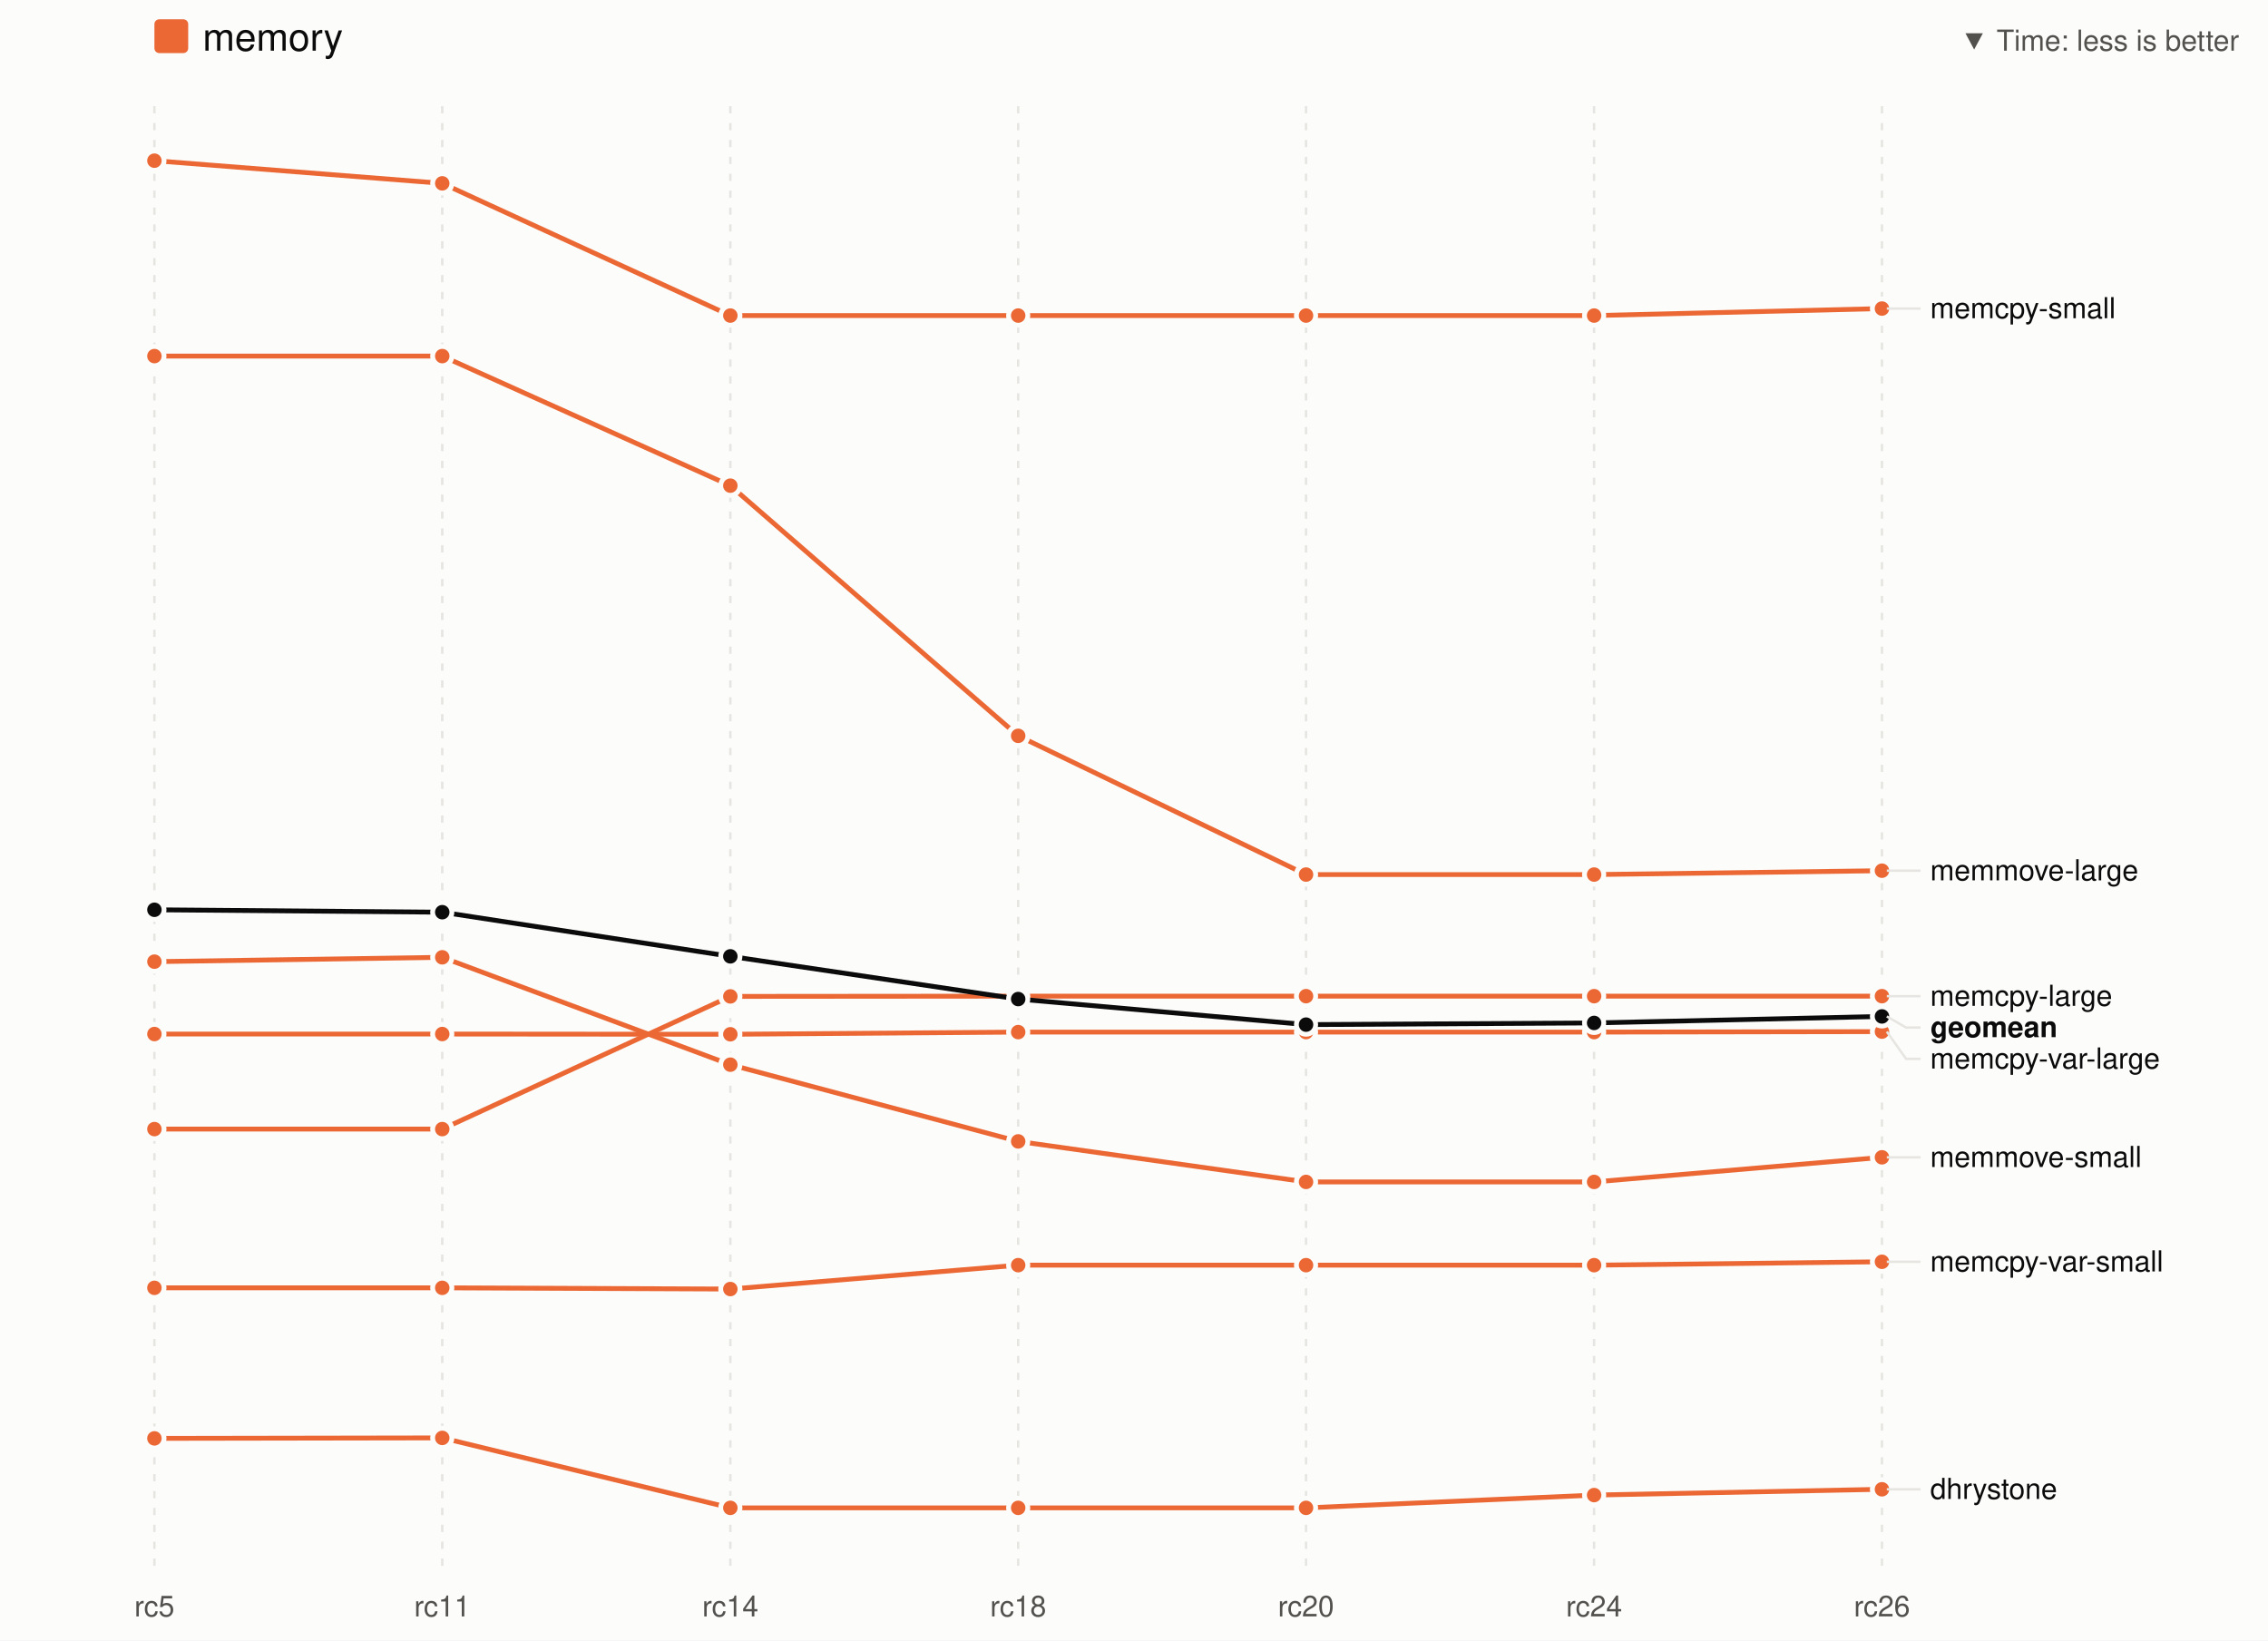
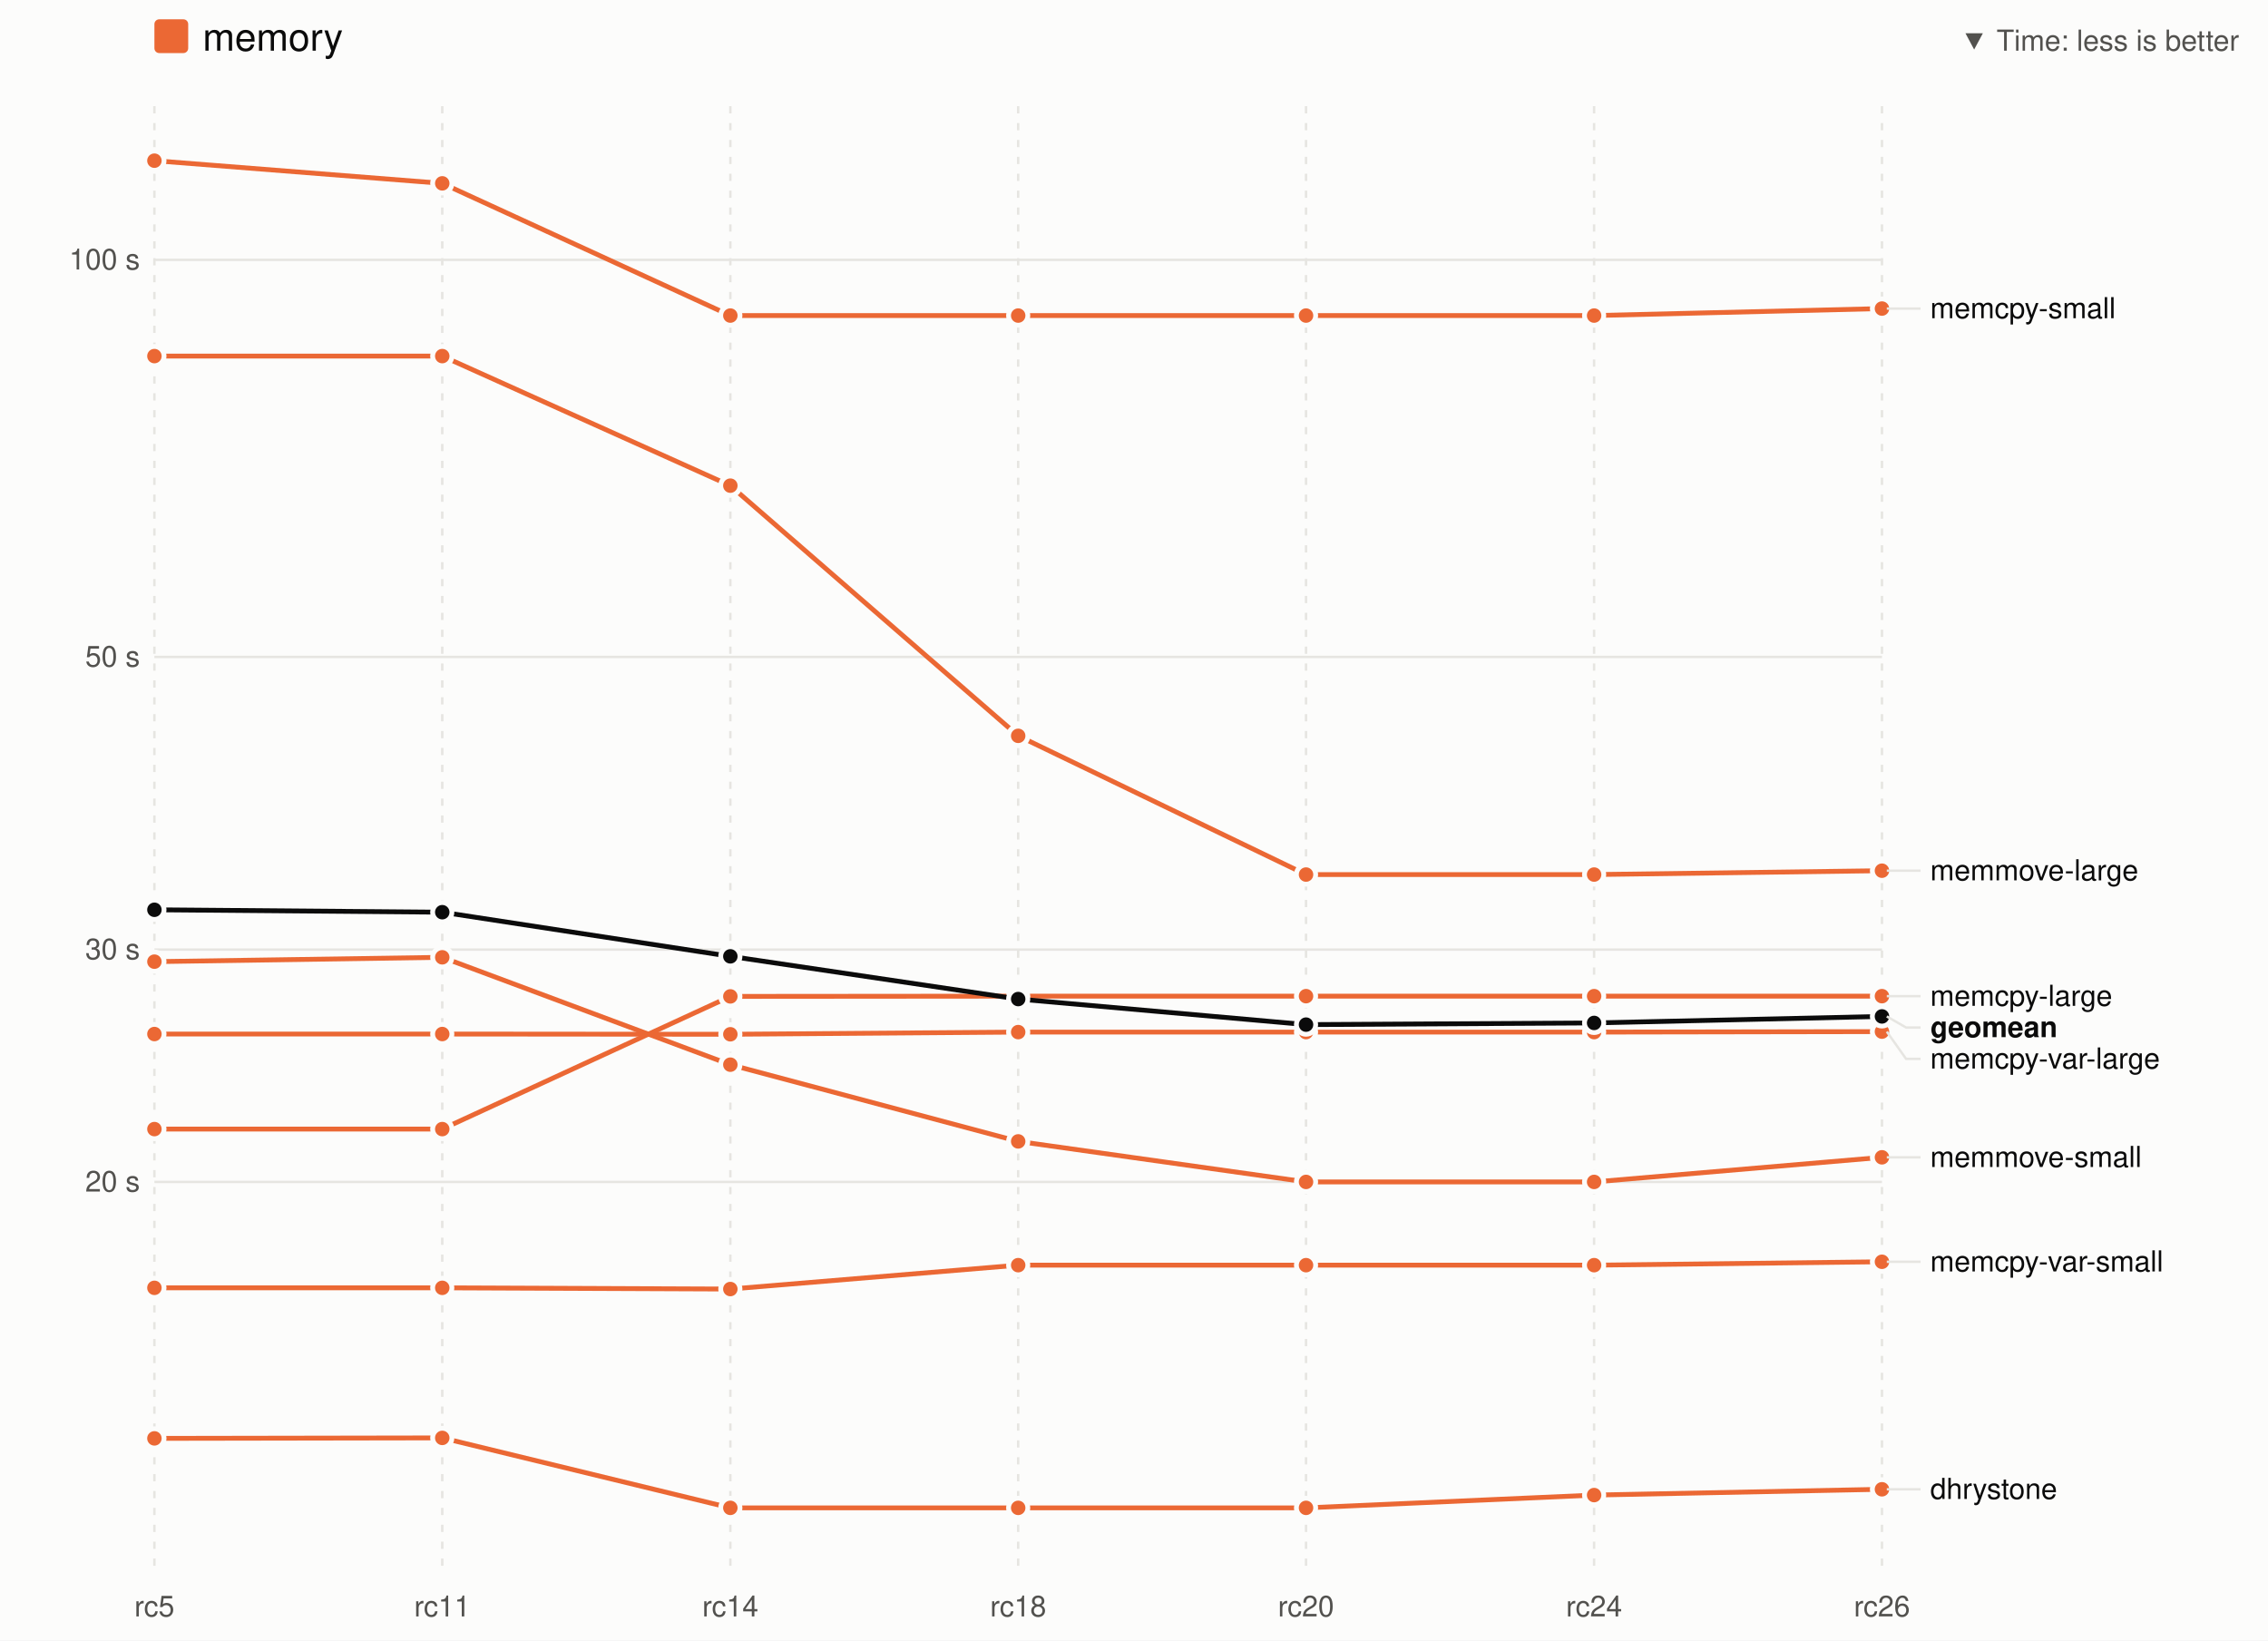
<svg xmlns="http://www.w3.org/2000/svg" width="940" height="680" viewBox="0 0 940 680" role="img" aria-label="GCC 16.2 releases on benchwork-000 on a 68000, memory benchmarks, time in ms">
  <style>.t{font-family:system-ui,-apple-system,'Segoe UI',Helvetica,Arial,sans-serif;font-size:12px;fill:#0b0b0b}.t.muted{fill:#52514e}.t.big{font-size:16px}.t.name{font-weight:600}.t.axis{fill:#52514e;font-size:12px}.grid{stroke:#e6e5e1;stroke-width:1}.ref{stroke:#0b0b0b;stroke-width:2}.bg{fill:#fcfcfb}.ring{stroke:#fcfcfb;stroke-width:2}.dot{fill:#0b0b0b}.s0{fill:#2a78d6}.k0{stroke:#2a78d6}.s1{fill:#eb6834}.k1{stroke:#eb6834}.s2{fill:#1baf7a}.k2{stroke:#1baf7a}.s3{fill:#eda100}.k3{stroke:#eda100}.s4{fill:#e87ba4}.k4{stroke:#e87ba4}.s5{fill:#8a63d2}.k5{stroke:#8a63d2}@media(prefers-color-scheme:dark){.t{fill:#ffffff}.t.muted{fill:#c3c2b7}.t.axis{fill:#c3c2b7}.grid{stroke:#333331}.ref{stroke:#ffffff}.bg{fill:#1a1a19}.ring{stroke:#1a1a19}.dot{fill:#ffffff}.s0{fill:#3987e5}.k0{stroke:#3987e5}.s1{fill:#d95926}.k1{stroke:#d95926}.s2{fill:#199e70}.k2{stroke:#199e70}.s3{fill:#c98500}.k3{stroke:#c98500}.s4{fill:#d55181}.k4{stroke:#d55181}.s5{fill:#9d7be0}.k5{stroke:#9d7be0}}</style>
  <rect class="bg" width="940" height="680" />
  <text class="t muted" x="928" y="21" text-anchor="end">▼ Time: less is better</text>
  <rect class="s1" x="64" y="8" width="14" height="14" rx="2" />
  <text class="t big" x="84" y="21">memory</text>
  <line class="grid" x1="64.0" y1="44" x2="64.0" y2="650" stroke-dasharray="3 4" />
  <line class="grid" x1="183.3" y1="44" x2="183.3" y2="650" stroke-dasharray="3 4" />
  <line class="grid" x1="302.7" y1="44" x2="302.7" y2="650" stroke-dasharray="3 4" />
  <line class="grid" x1="422.0" y1="44" x2="422.0" y2="650" stroke-dasharray="3 4" />
  <line class="grid" x1="541.3" y1="44" x2="541.3" y2="650" stroke-dasharray="3 4" />
  <line class="grid" x1="660.7" y1="44" x2="660.7" y2="650" stroke-dasharray="3 4" />
  <line class="grid" x1="780.0" y1="44" x2="780.0" y2="650" stroke-dasharray="3 4" />
+   <line class="grid" x1="64" y1="489.9" x2="780" y2="489.9" />
+   <text class="t axis" x="58" y="493.9" text-anchor="end">20 s</text>
+   <line class="grid" x1="64" y1="393.6" x2="780" y2="393.6" />
+   <text class="t axis" x="58" y="397.6" text-anchor="end">30 s</text>
+   <line class="grid" x1="64" y1="272.3" x2="780" y2="272.3" />
+   <text class="t axis" x="58" y="276.3" text-anchor="end">50 s</text>
+   <line class="grid" x1="64" y1="107.7" x2="780" y2="107.7" />
+   <text class="t axis" x="58" y="111.7" text-anchor="end">100 s</text>
  <text class="t axis" x="64.0" y="670" text-anchor="middle">rc5</text>
  <text class="t axis" x="183.3" y="670" text-anchor="middle">rc11</text>
  <text class="t axis" x="302.7" y="670" text-anchor="middle">rc14</text>
  <text class="t axis" x="422.0" y="670" text-anchor="middle">rc18</text>
  <text class="t axis" x="541.3" y="670" text-anchor="middle">rc20</text>
  <text class="t axis" x="660.7" y="670" text-anchor="middle">rc24</text>
  <text class="t axis" x="780.0" y="670" text-anchor="middle">rc26</text>
  <path class="k1" d="M64.0,596.2L183.3,596.0L302.7,625.0L422.0,625.0L541.3,625.0L660.7,619.7L780.0,617.3" fill="none" stroke-width="2" stroke-linejoin="round" />
  <circle class="s1 ring" cx="64.0" cy="596.2" r="4" />
  <circle cx="64.0" cy="596.2" r="7" fill="transparent" />
  <circle class="s1 ring" cx="183.3" cy="596.0" r="4" />
  <circle cx="183.3" cy="596.0" r="7" fill="transparent" />
  <circle class="s1 ring" cx="302.7" cy="625.0" r="4" />
  <circle cx="302.7" cy="625.0" r="7" fill="transparent" />
  <circle class="s1 ring" cx="422.0" cy="625.0" r="4" />
  <circle cx="422.0" cy="625.0" r="7" fill="transparent" />
  <circle class="s1 ring" cx="541.3" cy="625.0" r="4" />
  <circle cx="541.3" cy="625.0" r="7" fill="transparent" />
  <circle class="s1 ring" cx="660.7" cy="619.7" r="4" />
  <circle cx="660.7" cy="619.7" r="7" fill="transparent" />
  <circle class="s1 ring" cx="780.0" cy="617.3" r="4" />
  <circle cx="780.0" cy="617.3" r="7" fill="transparent" />
  <path class="grid" d="M782,617.3 L790,617.3 h6" fill="none" />
  <text class="t" x="800" y="621.3">dhrystone</text>
  <path class="k1" d="M64.0,66.6L183.3,76.0L302.7,130.8L422.0,130.8L541.3,130.8L660.7,130.8L780.0,127.9" fill="none" stroke-width="2" stroke-linejoin="round" />
  <circle class="s1 ring" cx="64.0" cy="66.6" r="4" />
  <circle cx="64.0" cy="66.6" r="7" fill="transparent" />
  <circle class="s1 ring" cx="183.3" cy="76.0" r="4" />
  <circle cx="183.3" cy="76.0" r="7" fill="transparent" />
  <circle class="s1 ring" cx="302.7" cy="130.8" r="4" />
  <circle cx="302.7" cy="130.8" r="7" fill="transparent" />
  <circle class="s1 ring" cx="422.0" cy="130.8" r="4" />
  <circle cx="422.0" cy="130.8" r="7" fill="transparent" />
  <circle class="s1 ring" cx="541.3" cy="130.8" r="4" />
  <circle cx="541.3" cy="130.8" r="7" fill="transparent" />
  <circle class="s1 ring" cx="660.7" cy="130.8" r="4" />
  <circle cx="660.7" cy="130.8" r="7" fill="transparent" />
  <circle class="s1 ring" cx="780.0" cy="127.9" r="4" />
  <circle cx="780.0" cy="127.9" r="7" fill="transparent" />
  <path class="grid" d="M782,127.9 L790,127.9 h6" fill="none" />
  <text class="t" x="800" y="131.9">memcpy-small</text>
  <path class="k1" d="M64.0,468.0L183.3,468.0L302.7,413.0L422.0,412.9L541.3,412.9L660.7,412.9L780.0,412.9" fill="none" stroke-width="2" stroke-linejoin="round" />
  <circle class="s1 ring" cx="64.0" cy="468.0" r="4" />
  <circle cx="64.0" cy="468.0" r="7" fill="transparent" />
  <circle class="s1 ring" cx="183.3" cy="468.0" r="4" />
  <circle cx="183.3" cy="468.0" r="7" fill="transparent" />
  <circle class="s1 ring" cx="302.7" cy="413.0" r="4" />
  <circle cx="302.7" cy="413.0" r="7" fill="transparent" />
  <circle class="s1 ring" cx="422.0" cy="412.9" r="4" />
  <circle cx="422.0" cy="412.9" r="7" fill="transparent" />
  <circle class="s1 ring" cx="541.3" cy="412.9" r="4" />
  <circle cx="541.3" cy="412.9" r="7" fill="transparent" />
  <circle class="s1 ring" cx="660.7" cy="412.9" r="4" />
  <circle cx="660.7" cy="412.9" r="7" fill="transparent" />
  <circle class="s1 ring" cx="780.0" cy="412.9" r="4" />
  <circle cx="780.0" cy="412.9" r="7" fill="transparent" />
  <path class="grid" d="M782,412.9 L790,412.9 h6" fill="none" />
  <text class="t" x="800" y="416.9">memcpy-large</text>
  <path class="k1" d="M64.0,533.8L183.3,533.8L302.7,534.3L422.0,524.4L541.3,524.4L660.7,524.4L780.0,523.0" fill="none" stroke-width="2" stroke-linejoin="round" />
  <circle class="s1 ring" cx="64.0" cy="533.8" r="4" />
  <circle cx="64.0" cy="533.8" r="7" fill="transparent" />
  <circle class="s1 ring" cx="183.3" cy="533.8" r="4" />
  <circle cx="183.3" cy="533.8" r="7" fill="transparent" />
  <circle class="s1 ring" cx="302.7" cy="534.3" r="4" />
  <circle cx="302.7" cy="534.3" r="7" fill="transparent" />
  <circle class="s1 ring" cx="422.0" cy="524.4" r="4" />
  <circle cx="422.0" cy="524.4" r="7" fill="transparent" />
  <circle class="s1 ring" cx="541.3" cy="524.4" r="4" />
  <circle cx="541.3" cy="524.4" r="7" fill="transparent" />
  <circle class="s1 ring" cx="660.7" cy="524.4" r="4" />
  <circle cx="660.7" cy="524.4" r="7" fill="transparent" />
  <circle class="s1 ring" cx="780.0" cy="523.0" r="4" />
  <circle cx="780.0" cy="523.0" r="7" fill="transparent" />
  <path class="grid" d="M782,523.0 L790,523.0 h6" fill="none" />
  <text class="t" x="800" y="527.0">memcpy-var-small</text>
  <path class="k1" d="M64.0,428.6L183.3,428.6L302.7,428.7L422.0,427.8L541.3,427.8L660.7,427.8L780.0,427.6" fill="none" stroke-width="2" stroke-linejoin="round" />
  <circle class="s1 ring" cx="64.0" cy="428.6" r="4" />
  <circle cx="64.0" cy="428.6" r="7" fill="transparent" />
  <circle class="s1 ring" cx="183.3" cy="428.6" r="4" />
  <circle cx="183.3" cy="428.6" r="7" fill="transparent" />
  <circle class="s1 ring" cx="302.7" cy="428.7" r="4" />
  <circle cx="302.7" cy="428.7" r="7" fill="transparent" />
  <circle class="s1 ring" cx="422.0" cy="427.8" r="4" />
  <circle cx="422.0" cy="427.8" r="7" fill="transparent" />
  <circle class="s1 ring" cx="541.3" cy="427.8" r="4" />
  <circle cx="541.3" cy="427.8" r="7" fill="transparent" />
  <circle class="s1 ring" cx="660.7" cy="427.8" r="4" />
  <circle cx="660.7" cy="427.8" r="7" fill="transparent" />
  <circle class="s1 ring" cx="780.0" cy="427.6" r="4" />
  <circle cx="780.0" cy="427.6" r="7" fill="transparent" />
  <path class="grid" d="M782,427.6 L790,438.9 h6" fill="none" />
  <text class="t" x="800" y="442.9">memcpy-var-large</text>
  <path class="k1" d="M64.0,398.6L183.3,396.8L302.7,441.3L422.0,473.1L541.3,489.9L660.7,489.9L780.0,479.7" fill="none" stroke-width="2" stroke-linejoin="round" />
  <circle class="s1 ring" cx="64.0" cy="398.6" r="4" />
  <circle cx="64.0" cy="398.6" r="7" fill="transparent" />
  <circle class="s1 ring" cx="183.3" cy="396.8" r="4" />
  <circle cx="183.3" cy="396.8" r="7" fill="transparent" />
  <circle class="s1 ring" cx="302.7" cy="441.3" r="4" />
  <circle cx="302.7" cy="441.3" r="7" fill="transparent" />
  <circle class="s1 ring" cx="422.0" cy="473.1" r="4" />
  <circle cx="422.0" cy="473.1" r="7" fill="transparent" />
  <circle class="s1 ring" cx="541.3" cy="489.9" r="4" />
  <circle cx="541.3" cy="489.9" r="7" fill="transparent" />
  <circle class="s1 ring" cx="660.7" cy="489.9" r="4" />
  <circle cx="660.7" cy="489.9" r="7" fill="transparent" />
  <circle class="s1 ring" cx="780.0" cy="479.7" r="4" />
  <circle cx="780.0" cy="479.7" r="7" fill="transparent" />
  <path class="grid" d="M782,479.7 L790,479.7 h6" fill="none" />
  <text class="t" x="800" y="483.7">memmove-small</text>
  <path class="k1" d="M64.0,147.6L183.3,147.6L302.7,201.3L422.0,305.0L541.3,362.5L660.7,362.5L780.0,360.9" fill="none" stroke-width="2" stroke-linejoin="round" />
  <circle class="s1 ring" cx="64.0" cy="147.6" r="4" />
  <circle cx="64.0" cy="147.6" r="7" fill="transparent" />
  <circle class="s1 ring" cx="183.3" cy="147.6" r="4" />
  <circle cx="183.3" cy="147.6" r="7" fill="transparent" />
  <circle class="s1 ring" cx="302.7" cy="201.3" r="4" />
  <circle cx="302.7" cy="201.3" r="7" fill="transparent" />
  <circle class="s1 ring" cx="422.0" cy="305.0" r="4" />
  <circle cx="422.0" cy="305.0" r="7" fill="transparent" />
  <circle class="s1 ring" cx="541.3" cy="362.5" r="4" />
  <circle cx="541.3" cy="362.5" r="7" fill="transparent" />
  <circle class="s1 ring" cx="660.7" cy="362.5" r="4" />
  <circle cx="660.7" cy="362.5" r="7" fill="transparent" />
  <circle class="s1 ring" cx="780.0" cy="360.9" r="4" />
  <circle cx="780.0" cy="360.9" r="7" fill="transparent" />
  <path class="grid" d="M782,360.9 L790,360.9 h6" fill="none" />
  <text class="t" x="800" y="364.9">memmove-large</text>
  <path class="ref" d="M64.0,377.1L183.3,378.1L302.7,396.4L422.0,414.1L541.3,424.7L660.7,424.0L780.0,421.3" fill="none" stroke-width="3" stroke-linejoin="round" />
  <circle class="dot ring" cx="64.0" cy="377.1" r="4" />
  <circle cx="64.0" cy="377.1" r="7" fill="transparent" />
  <circle class="dot ring" cx="183.3" cy="378.1" r="4" />
  <circle cx="183.3" cy="378.1" r="7" fill="transparent" />
  <circle class="dot ring" cx="302.7" cy="396.4" r="4" />
  <circle cx="302.7" cy="396.4" r="7" fill="transparent" />
  <circle class="dot ring" cx="422.0" cy="414.1" r="4" />
  <circle cx="422.0" cy="414.1" r="7" fill="transparent" />
  <circle class="dot ring" cx="541.3" cy="424.7" r="4" />
  <circle cx="541.3" cy="424.7" r="7" fill="transparent" />
  <circle class="dot ring" cx="660.7" cy="424.0" r="4" />
  <circle cx="660.7" cy="424.0" r="7" fill="transparent" />
  <circle class="dot ring" cx="780.0" cy="421.3" r="4" />
  <circle cx="780.0" cy="421.3" r="7" fill="transparent" />
  <path class="grid" d="M782,421.3 L790,425.9 h6" fill="none" />
  <text class="t name" x="800" y="429.9">geomean</text>
</svg>
